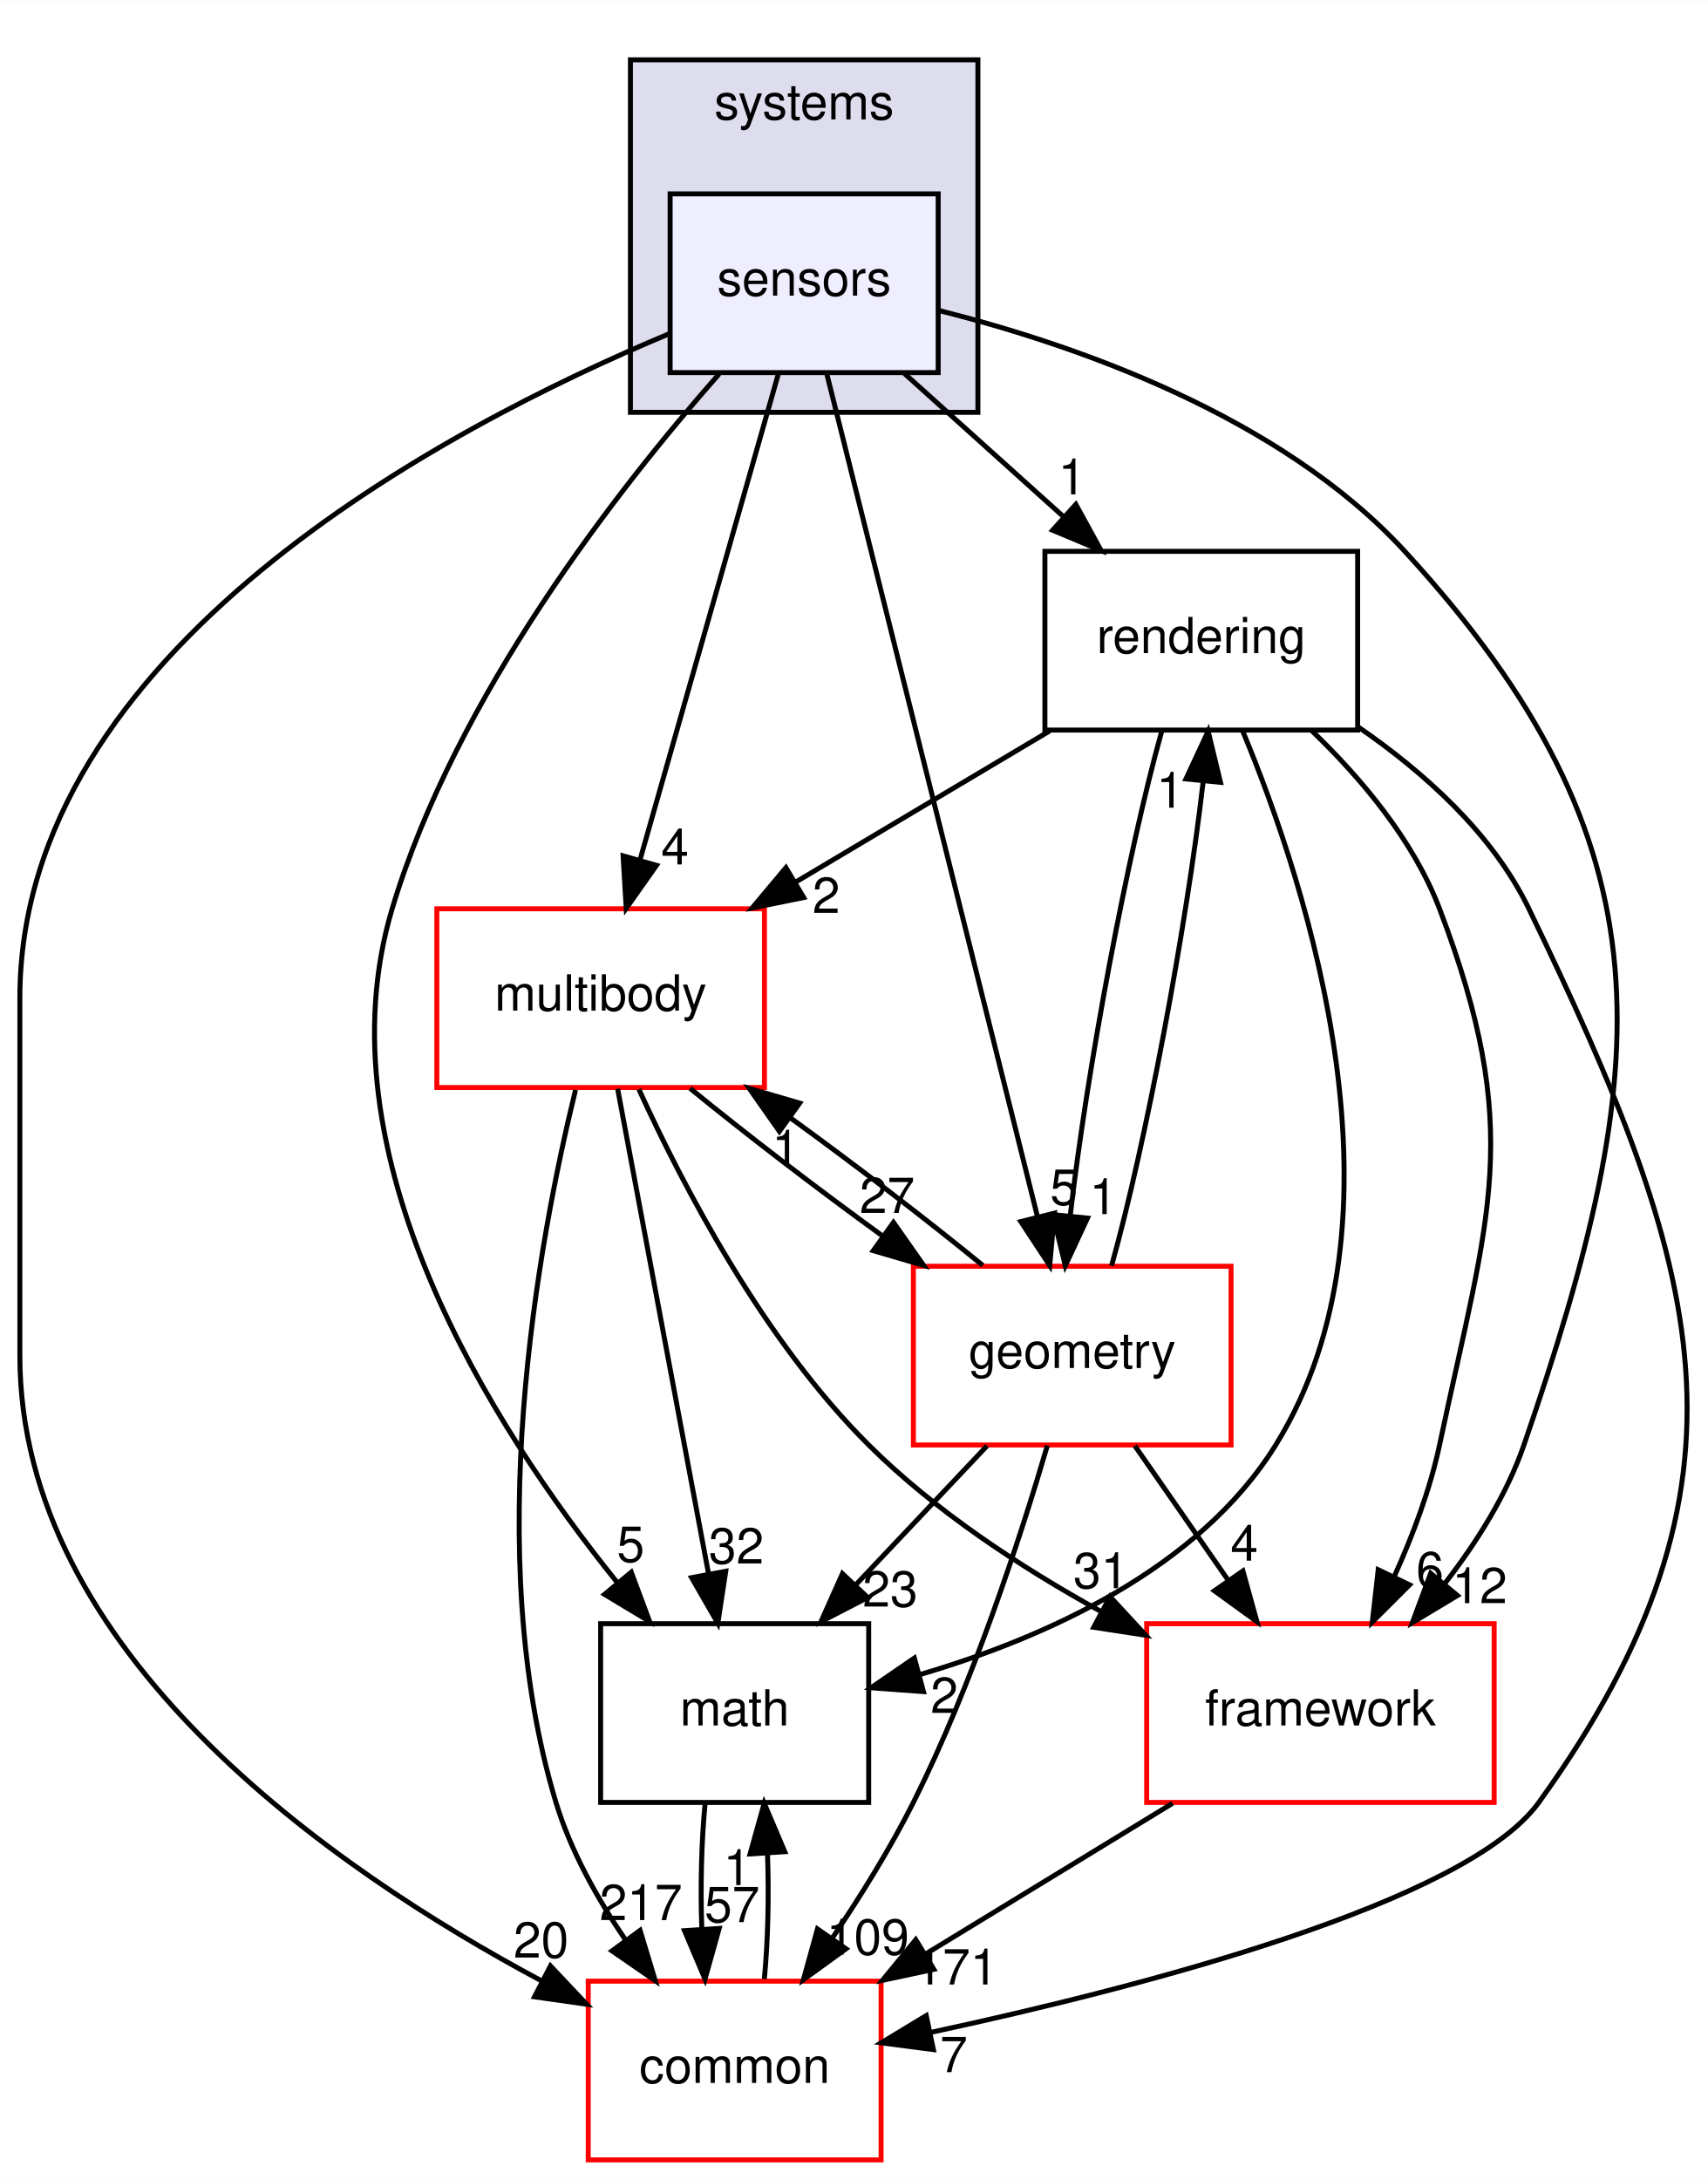
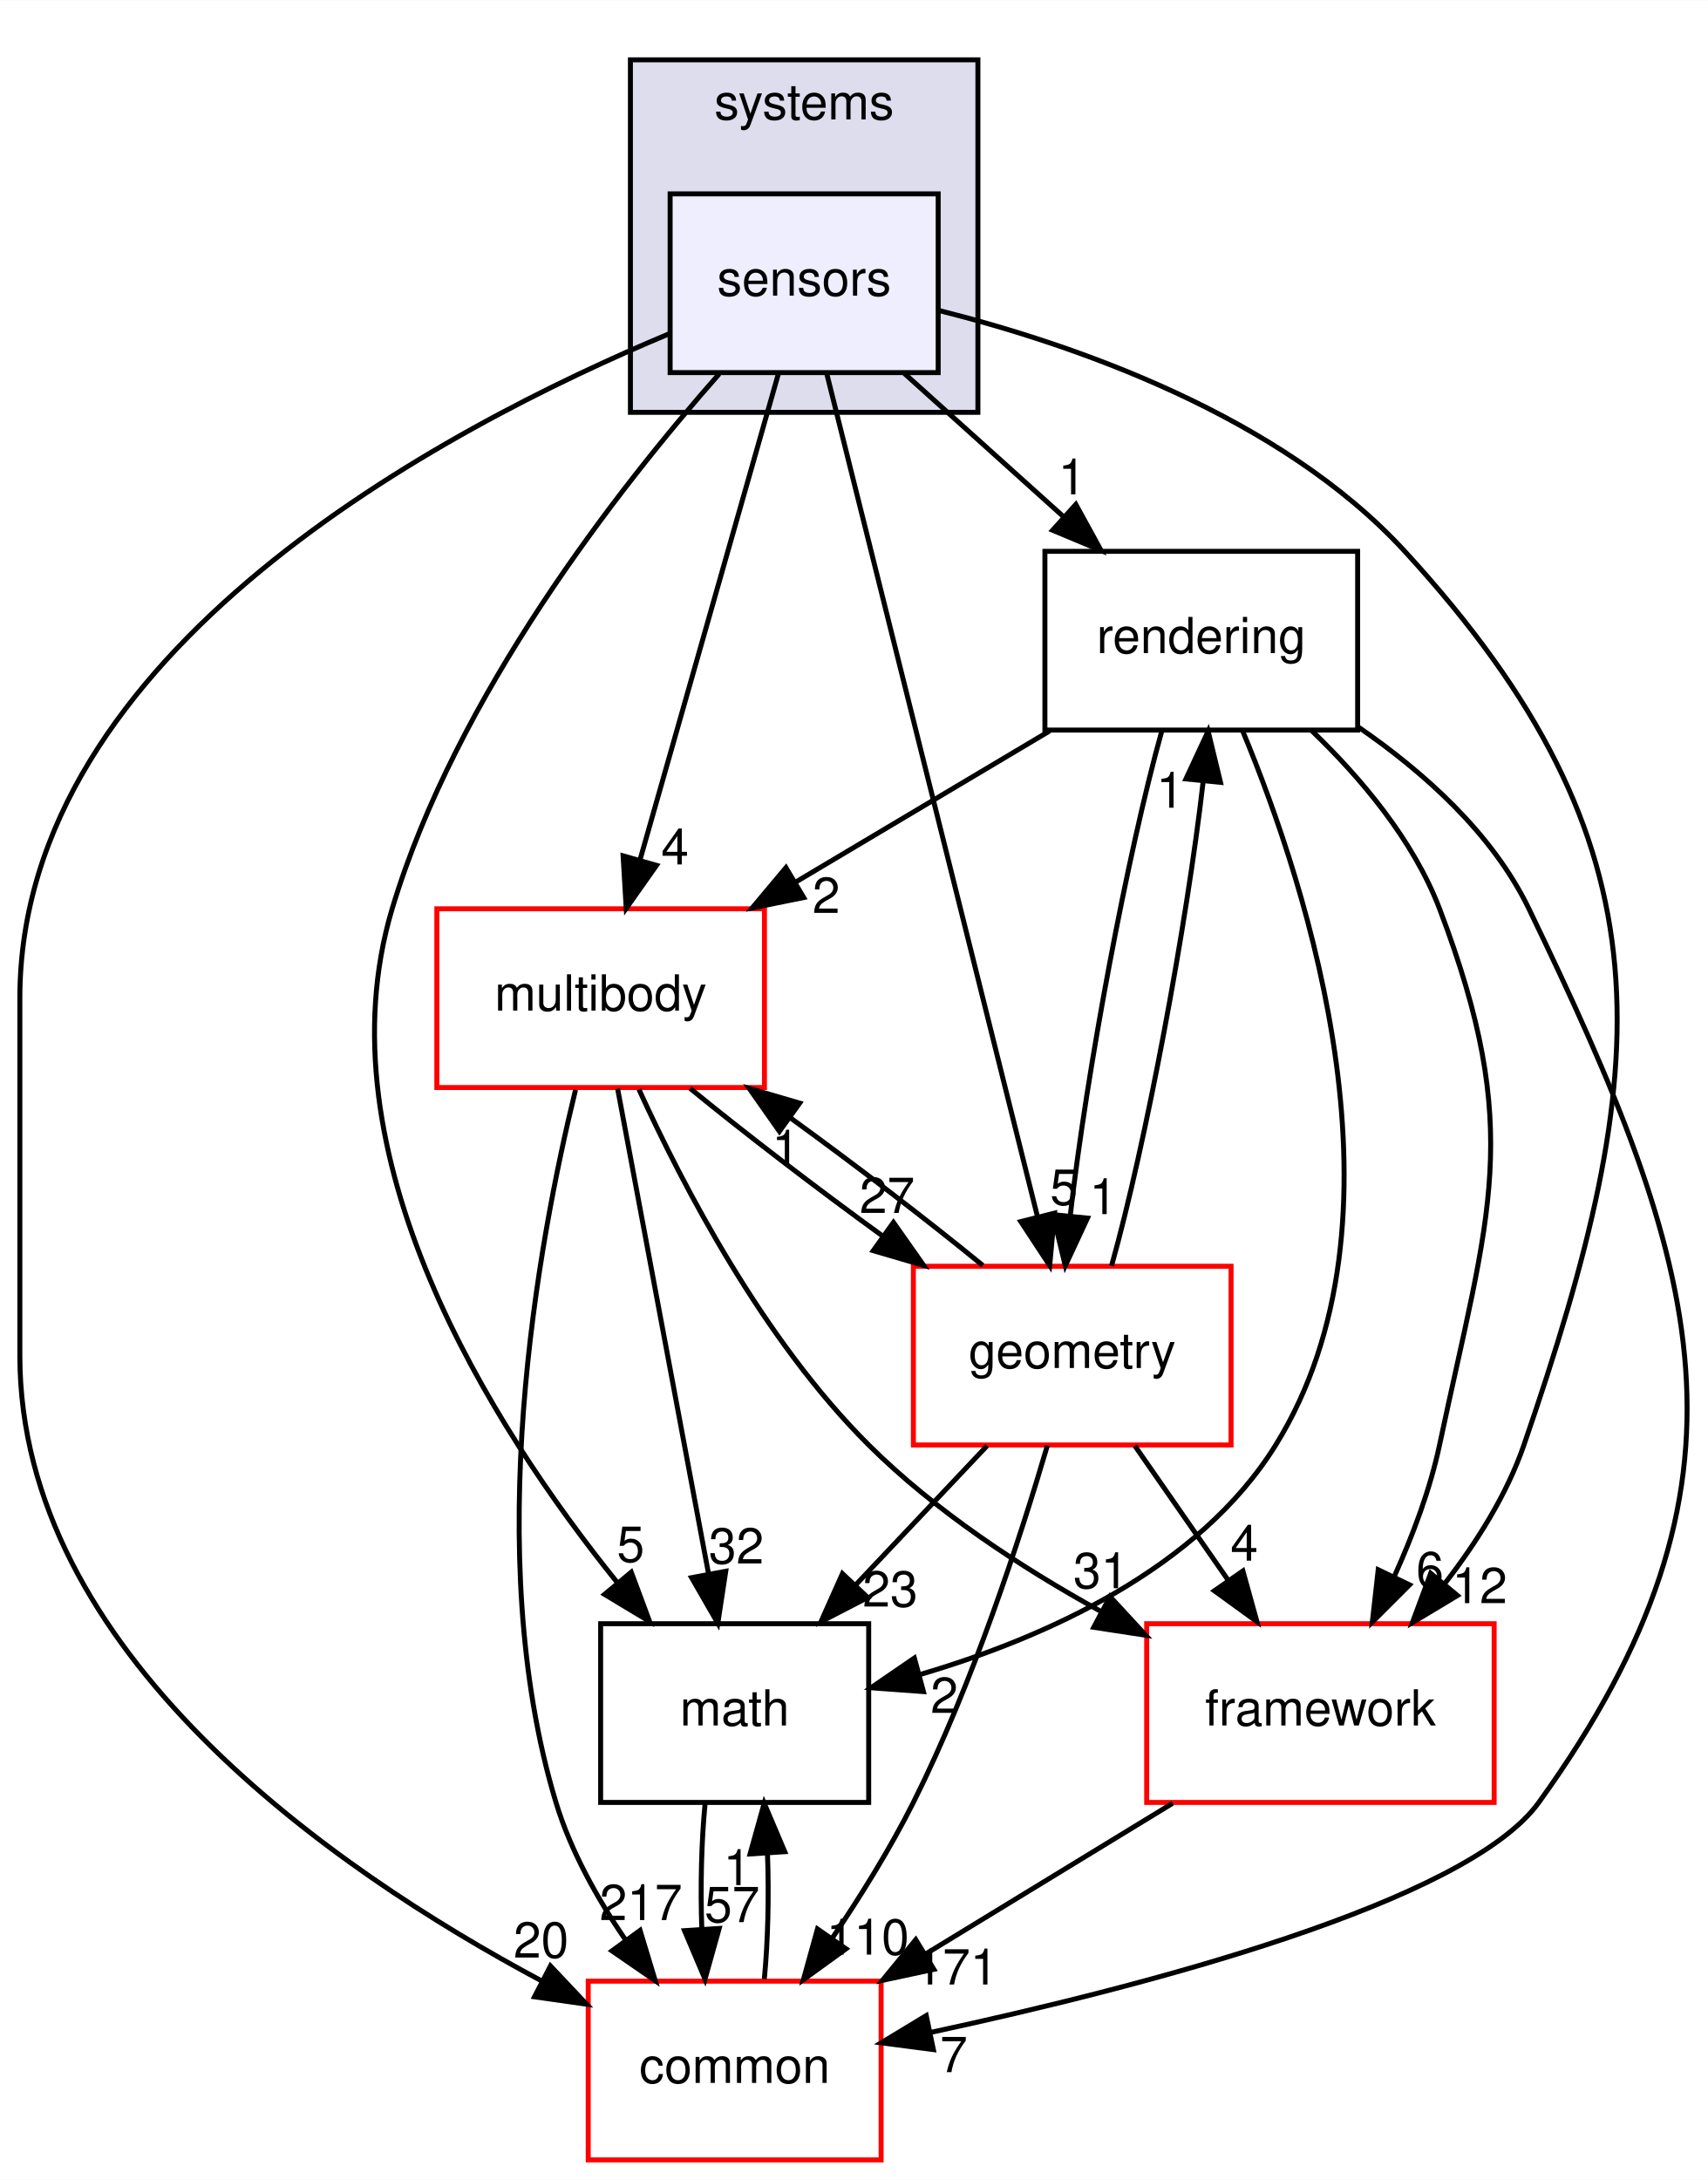
<svg xmlns="http://www.w3.org/2000/svg" xmlns:xlink="http://www.w3.org/1999/xlink" width="344pt" height="439pt" viewBox="0.00 0.00 344.08 439.00">
  <g id="graph0" class="graph" transform="scale(1 1) rotate(0) translate(4 435)">
    <polygon fill="#ffffff" stroke="transparent" points="-4,4 -4,-435 340.079,-435 340.079,4 -4,4" />
    <g id="clust1" class="cluster">
      <g id="a_clust1">
        <a xlink:href="dir_b7a0e33b407baa23d8a077e33033c988.html" target="_top" xlink:title="systems">
          <polygon fill="#ddddee" stroke="#000000" points="123,-352 123,-423 193,-423 193,-352 123,-352" />
          <text text-anchor="middle" x="158" y="-411" font-family="Helvetica,sans-Serif" font-size="10.00" fill="#000000">systems</text>
        </a>
      </g>
    </g>
    <g id="node1" class="node">
      <g id="a_node1">
        <a xlink:href="dir_892460009e18f4b08a77d36884a88a01.html" target="_top" xlink:title="sensors">
          <polygon fill="#eeeeff" stroke="#000000" points="185,-396 131,-396 131,-360 185,-360 185,-396" />
          <text text-anchor="middle" x="158" y="-375.5" font-family="Helvetica,sans-Serif" font-size="10.00" fill="#000000">sensors</text>
        </a>
      </g>
    </g>
    <g id="node2" class="node">
      <g id="a_node2">
        <a xlink:href="dir_69fa97bb6e53092a4b06d6253fe335a2.html" target="_top" xlink:title="rendering">
          <polygon fill="none" stroke="#000000" points="269.5,-324 206.5,-324 206.5,-288 269.5,-288 269.5,-324" />
          <text text-anchor="middle" x="238" y="-303.5" font-family="Helvetica,sans-Serif" font-size="10.00" fill="#000000">rendering</text>
        </a>
      </g>
    </g>
    <g id="edge18" class="edge">
      <path fill="none" stroke="#000000" d="M178.187,-359.831C187.851,-351.134 199.58,-340.578 210.082,-331.127" />
      <polygon fill="#000000" stroke="#000000" points="212.727,-333.454 217.819,-324.163 208.045,-328.251 212.727,-333.454" />
      <g id="a_edge18-headlabel">
        <a xlink:href="dir_000086_000085.html" target="_top" xlink:title="1">
          <text text-anchor="middle" x="211.955" y="-335.469" font-family="Helvetica,sans-Serif" font-size="10.00" fill="#000000">1</text>
        </a>
      </g>
    </g>
    <g id="node3" class="node">
      <g id="a_node3">
        <a xlink:href="dir_39b8b3c6654246a9c12332c930bc7d3f.html" target="_top" xlink:title="multibody">
          <polygon fill="#ffffff" stroke="#ff0000" points="150,-252 84,-252 84,-216 150,-216 150,-252" />
          <text text-anchor="middle" x="117" y="-231.5" font-family="Helvetica,sans-Serif" font-size="10.00" fill="#000000">multibody</text>
        </a>
      </g>
    </g>
    <g id="edge19" class="edge">
      <path fill="none" stroke="#000000" d="M152.807,-359.762C145.783,-335.093 133.189,-290.86 124.965,-261.973" />
      <polygon fill="#000000" stroke="#000000" points="128.255,-260.749 122.15,-252.09 121.523,-262.666 128.255,-260.749" />
      <g id="a_edge19-headlabel">
        <a xlink:href="dir_000086_000048.html" target="_top" xlink:title="4">
          <text text-anchor="middle" x="131.97" y="-260.929" font-family="Helvetica,sans-Serif" font-size="10.00" fill="#000000">4</text>
        </a>
      </g>
    </g>
    <g id="node4" class="node">
      <g id="a_node4">
        <a xlink:href="dir_fc0178d6978c9fa2cad6ef3e048a60a7.html" target="_top" xlink:title="math">
          <polygon fill="none" stroke="#000000" points="171,-108 117,-108 117,-72 171,-72 171,-108" />
          <text text-anchor="middle" x="144" y="-87.5" font-family="Helvetica,sans-Serif" font-size="10.00" fill="#000000">math</text>
        </a>
      </g>
    </g>
    <g id="edge20" class="edge">
      <path fill="none" stroke="#000000" d="M140.879,-359.743C120.574,-336.712 87.862,-294.906 75,-252 60.173,-202.54 94.949,-147.824 120.327,-116.319" />
      <polygon fill="#000000" stroke="#000000" points="123.166,-118.378 126.863,-108.449 117.782,-113.906 123.166,-118.378" />
      <g id="a_edge20-headlabel">
        <a xlink:href="dir_000086_000007.html" target="_top" xlink:title="5">
          <text text-anchor="middle" x="123.054" y="-120.458" font-family="Helvetica,sans-Serif" font-size="10.00" fill="#000000">5</text>
        </a>
      </g>
    </g>
    <g id="node5" class="node">
      <g id="a_node5">
        <a xlink:href="dir_2186f45272e5c29e3ac18ec762ab7501.html" target="_top" xlink:title="framework">
          <polygon fill="#ffffff" stroke="#ff0000" points="297,-108 227,-108 227,-72 297,-72 297,-108" />
          <text text-anchor="middle" x="262" y="-87.5" font-family="Helvetica,sans-Serif" font-size="10.00" fill="#000000">framework</text>
        </a>
      </g>
    </g>
    <g id="edge21" class="edge">
      <path fill="none" stroke="#000000" d="M185.021,-372.546C212.297,-365.697 253.877,-351.369 279,-324 333.576,-264.542 329.278,-220.31 303,-144 299.551,-133.983 293.459,-124.335 287.01,-116.035" />
      <polygon fill="#000000" stroke="#000000" points="289.604,-113.681 280.525,-108.22 284.217,-118.151 289.604,-113.681" />
      <g id="a_edge21-headlabel">
        <a xlink:href="dir_000086_000078.html" target="_top" xlink:title="12">
          <text text-anchor="middle" x="294.085" y="-112.134" font-family="Helvetica,sans-Serif" font-size="10.00" fill="#000000">12</text>
        </a>
      </g>
    </g>
    <g id="node6" class="node">
      <g id="a_node6">
        <a xlink:href="dir_a36da230f0956f48b11c85f7d599788f.html" target="_top" xlink:title="common">
          <polygon fill="#ffffff" stroke="#ff0000" points="173.5,-36 114.5,-36 114.5,0 173.5,0 173.5,-36" />
          <text text-anchor="middle" x="144" y="-15.5" font-family="Helvetica,sans-Serif" font-size="10.00" fill="#000000">common</text>
        </a>
      </g>
    </g>
    <g id="edge22" class="edge">
      <path fill="none" stroke="#000000" d="M130.839,-367.837C85.664,-348.966 0,-303.959 0,-234 0,-234 0,-234 0,-162 0,-102.381 62.479,-58.825 105.128,-36.038" />
      <polygon fill="#000000" stroke="#000000" points="106.892,-39.066 114.163,-31.359 103.674,-32.849 106.892,-39.066" />
      <g id="a_edge22-headlabel">
        <a xlink:href="dir_000086_000006.html" target="_top" xlink:title="20">
          <text text-anchor="middle" x="105.006" y="-40.74" font-family="Helvetica,sans-Serif" font-size="10.00" fill="#000000">20</text>
        </a>
      </g>
    </g>
    <g id="node7" class="node">
      <g id="a_node7">
        <a xlink:href="dir_d739e095b49d8b72164589d00310017d.html" target="_top" xlink:title="geometry">
          <polygon fill="#ffffff" stroke="#ff0000" points="244,-180 180,-180 180,-144 244,-144 244,-180" />
          <text text-anchor="middle" x="212" y="-159.5" font-family="Helvetica,sans-Serif" font-size="10.00" fill="#000000">geometry</text>
        </a>
      </g>
    </g>
    <g id="edge23" class="edge">
      <path fill="none" stroke="#000000" d="M162.511,-359.955C171.921,-322.314 193.703,-235.187 204.969,-190.125" />
      <polygon fill="#000000" stroke="#000000" points="208.434,-190.695 207.464,-180.145 201.643,-188.998 208.434,-190.695" />
      <g id="a_edge23-headlabel">
        <a xlink:href="dir_000086_000033.html" target="_top" xlink:title="5">
          <text text-anchor="middle" x="210.317" y="-192.371" font-family="Helvetica,sans-Serif" font-size="10.00" fill="#000000">5</text>
        </a>
      </g>
    </g>
    <g id="edge1" class="edge">
      <path fill="none" stroke="#000000" d="M207.467,-287.831C191.99,-278.622 173.013,-267.33 156.444,-257.471" />
      <polygon fill="#000000" stroke="#000000" points="157.907,-254.269 147.524,-252.163 154.328,-260.284 157.907,-254.269" />
      <g id="a_edge1-headlabel">
        <a xlink:href="dir_000085_000048.html" target="_top" xlink:title="2">
          <text text-anchor="middle" x="162.448" y="-251.167" font-family="Helvetica,sans-Serif" font-size="10.00" fill="#000000">2</text>
        </a>
      </g>
    </g>
    <g id="edge2" class="edge">
      <path fill="none" stroke="#000000" d="M246.329,-287.84C259.558,-256.042 281.149,-189.359 253,-144 237.438,-118.924 206.386,-105.134 181.392,-97.78" />
      <polygon fill="#000000" stroke="#000000" points="182.029,-94.327 171.462,-95.095 180.202,-101.084 182.029,-94.327" />
      <g id="a_edge2-headlabel">
        <a xlink:href="dir_000085_000007.html" target="_top" xlink:title="2">
          <text text-anchor="middle" x="186.24" y="-90.025" font-family="Helvetica,sans-Serif" font-size="10.00" fill="#000000">2</text>
        </a>
      </g>
    </g>
    <g id="edge3" class="edge">
      <path fill="none" stroke="#000000" d="M260.221,-287.903C270.131,-278.389 280.74,-265.835 286,-252 303.058,-207.133 295.964,-190.954 286,-144 284.102,-135.056 280.616,-125.794 276.879,-117.52" />
      <polygon fill="#000000" stroke="#000000" points="279.95,-115.829 272.456,-108.34 273.643,-118.868 279.95,-115.829" />
      <g id="a_edge3-headlabel">
        <a xlink:href="dir_000085_000078.html" target="_top" xlink:title="6">
          <text text-anchor="middle" x="284.067" y="-115.335" font-family="Helvetica,sans-Serif" font-size="10.00" fill="#000000">6</text>
        </a>
      </g>
    </g>
    <g id="edge4" class="edge">
      <path fill="none" stroke="#000000" d="M269.624,-288.619C282.777,-279.572 296.667,-267.201 304,-252 338.762,-179.942 352.78,-136.903 306,-72 291.477,-51.85 226.558,-34.943 183.44,-25.666" />
      <polygon fill="#000000" stroke="#000000" points="184.033,-22.214 173.527,-23.584 182.594,-29.065 184.033,-22.214" />
      <g id="a_edge4-headlabel">
        <a xlink:href="dir_000085_000006.html" target="_top" xlink:title="7">
          <text text-anchor="middle" x="188.134" y="-17.674" font-family="Helvetica,sans-Serif" font-size="10.00" fill="#000000">7</text>
        </a>
      </g>
    </g>
    <g id="edge5" class="edge">
      <path fill="none" stroke="#000000" d="M230.034,-287.762C223.139,-263.201 214.929,-219.247 211.622,-190.354" />
      <polygon fill="#000000" stroke="#000000" points="215.074,-189.697 210.608,-180.09 208.108,-190.385 215.074,-189.697" />
      <g id="a_edge5-headlabel">
        <a xlink:href="dir_000085_000033.html" target="_top" xlink:title="1">
          <text text-anchor="middle" x="218.253" y="-190.495" font-family="Helvetica,sans-Serif" font-size="10.00" fill="#000000">1</text>
        </a>
      </g>
    </g>
    <g id="edge6" class="edge">
      <path fill="none" stroke="#000000" d="M120.42,-215.762C125.045,-191.093 133.339,-146.86 138.755,-117.973" />
      <polygon fill="#000000" stroke="#000000" points="142.205,-118.563 140.608,-108.09 135.325,-117.273 142.205,-118.563" />
      <g id="a_edge6-headlabel">
        <a xlink:href="dir_000048_000007.html" target="_top" xlink:title="32">
          <text text-anchor="middle" x="144.334" y="-120.12" font-family="Helvetica,sans-Serif" font-size="10.00" fill="#000000">32</text>
        </a>
      </g>
    </g>
    <g id="edge7" class="edge">
      <path fill="none" stroke="#000000" d="M124.703,-215.651C133.614,-196.087 149.818,-165.079 171,-144 184.389,-130.676 201.702,-119.344 217.628,-110.553" />
      <polygon fill="#000000" stroke="#000000" points="219.618,-113.459 226.805,-105.675 216.332,-107.278 219.618,-113.459" />
      <g id="a_edge7-headlabel">
        <a xlink:href="dir_000048_000078.html" target="_top" xlink:title="31">
          <text text-anchor="middle" x="217.776" y="-115.154" font-family="Helvetica,sans-Serif" font-size="10.00" fill="#000000">31</text>
        </a>
      </g>
    </g>
    <g id="edge8" class="edge">
      <path fill="none" stroke="#000000" d="M111.944,-215.535C104.448,-184.942 92.817,-122.145 108,-72 110.956,-62.236 116.325,-52.623 122.03,-44.276" />
      <polygon fill="#000000" stroke="#000000" points="124.941,-46.224 128.01,-36.083 119.287,-42.097 124.941,-46.224" />
      <g id="a_edge8-headlabel">
        <a xlink:href="dir_000048_000006.html" target="_top" xlink:title="217">
          <text text-anchor="middle" x="125.116" y="-48.301" font-family="Helvetica,sans-Serif" font-size="10.00" fill="#000000">217</text>
        </a>
      </g>
    </g>
    <g id="edge9" class="edge">
      <path fill="none" stroke="#000000" d="M135.02,-215.831C146.065,-206.793 160.487,-195.748 173.901,-186.02" />
      <polygon fill="#000000" stroke="#000000" points="175.989,-188.829 182.083,-180.163 171.915,-183.137 175.989,-188.829" />
      <g id="a_edge9-headlabel">
        <a xlink:href="dir_000048_000033.html" target="_top" xlink:title="27">
          <text text-anchor="middle" x="174.719" y="-190.73" font-family="Helvetica,sans-Serif" font-size="10.00" fill="#000000">27</text>
        </a>
      </g>
    </g>
    <g id="edge10" class="edge">
      <path fill="none" stroke="#000000" d="M138.048,-71.831C137.297,-64.131 137.076,-54.974 137.385,-46.417" />
      <polygon fill="#000000" stroke="#000000" points="140.879,-46.616 138.024,-36.413 133.893,-46.17 140.879,-46.616" />
      <g id="a_edge10-headlabel">
        <a xlink:href="dir_000007_000006.html" target="_top" xlink:title="57">
          <text text-anchor="middle" x="143.484" y="-47.884" font-family="Helvetica,sans-Serif" font-size="10.00" fill="#000000">57</text>
        </a>
      </g>
    </g>
    <g id="edge11" class="edge">
      <path fill="none" stroke="#000000" d="M232.224,-71.831C217.131,-62.622 198.624,-51.33 182.466,-41.471" />
      <polygon fill="#000000" stroke="#000000" points="184.126,-38.384 173.767,-36.163 180.48,-44.359 184.126,-38.384" />
      <g id="a_edge11-headlabel">
        <a xlink:href="dir_000078_000006.html" target="_top" xlink:title="171">
          <text text-anchor="middle" x="188.674" y="-35.332" font-family="Helvetica,sans-Serif" font-size="10.00" fill="#000000">171</text>
        </a>
      </g>
    </g>
    <g id="edge12" class="edge">
      <path fill="none" stroke="#000000" d="M149.976,-36.413C150.707,-44.059 150.92,-53.108 150.615,-61.573" />
      <polygon fill="#000000" stroke="#000000" points="147.105,-61.626 149.952,-71.831 154.09,-62.078 147.105,-61.626" />
      <g id="a_edge12-headlabel">
        <a xlink:href="dir_000006_000007.html" target="_top" xlink:title="1">
          <text text-anchor="middle" x="144.503" y="-55.356" font-family="Helvetica,sans-Serif" font-size="10.00" fill="#000000">1</text>
        </a>
      </g>
    </g>
    <g id="edge13" class="edge">
      <path fill="none" stroke="#000000" d="M219.924,-180.09C226.814,-204.573 235.032,-248.517 238.358,-277.471" />
      <polygon fill="#000000" stroke="#000000" points="234.909,-278.157 239.38,-287.762 241.875,-277.465 234.909,-278.157" />
      <g id="a_edge13-headlabel">
        <a xlink:href="dir_000033_000085.html" target="_top" xlink:title="1">
          <text text-anchor="middle" x="231.728" y="-272.361" font-family="Helvetica,sans-Serif" font-size="10.00" fill="#000000">1</text>
        </a>
      </g>
    </g>
    <g id="edge14" class="edge">
      <path fill="none" stroke="#000000" d="M193.987,-180.163C182.943,-189.201 168.522,-200.246 155.108,-209.974" />
      <polygon fill="#000000" stroke="#000000" points="153.019,-207.165 146.925,-215.831 157.094,-212.857 153.019,-207.165" />
      <g id="a_edge14-headlabel">
        <a xlink:href="dir_000033_000048.html" target="_top" xlink:title="1">
          <text text-anchor="middle" x="154.289" y="-200.264" font-family="Helvetica,sans-Serif" font-size="10.00" fill="#000000">1</text>
        </a>
      </g>
    </g>
    <g id="edge15" class="edge">
      <path fill="none" stroke="#000000" d="M194.841,-143.831C186.849,-135.369 177.196,-125.149 168.458,-115.897" />
      <polygon fill="#000000" stroke="#000000" points="170.801,-113.28 161.39,-108.413 165.712,-118.087 170.801,-113.28" />
      <g id="a_edge15-headlabel">
        <a xlink:href="dir_000033_000007.html" target="_top" xlink:title="23">
          <text text-anchor="middle" x="175.333" y="-111.444" font-family="Helvetica,sans-Serif" font-size="10.00" fill="#000000">23</text>
        </a>
      </g>
    </g>
    <g id="edge16" class="edge">
      <path fill="none" stroke="#000000" d="M224.617,-143.831C230.317,-135.623 237.166,-125.761 243.436,-116.732" />
      <polygon fill="#000000" stroke="#000000" points="246.384,-118.623 249.213,-108.413 240.634,-114.631 246.384,-118.623" />
      <g id="a_edge16-headlabel">
        <a xlink:href="dir_000033_000078.html" target="_top" xlink:title="4">
          <text text-anchor="middle" x="246.666" y="-120.695" font-family="Helvetica,sans-Serif" font-size="10.00" fill="#000000">4</text>
        </a>
      </g>
    </g>
    <g id="edge17" class="edge">
      <path fill="none" stroke="#000000" d="M206.995,-143.877C201.539,-125.311 191.968,-95.867 180,-72 175.352,-62.731 169.393,-53.147 163.667,-44.673" />
      <polygon fill="#000000" stroke="#000000" points="166.43,-42.517 157.848,-36.304 160.683,-46.512 166.43,-42.517" />
      <g id="a_edge17-headlabel">
-         <a xlink:href="dir_000033_000006.html" target="_top" xlink:title="109">
-           <text text-anchor="middle" x="170.813" y="-41.347" font-family="Helvetica,sans-Serif" font-size="10.00" fill="#000000">109</text>
+         <a xlink:href="dir_000033_000006.html" target="_top" xlink:title="110">
+           <text text-anchor="middle" x="170.813" y="-41.347" font-family="Helvetica,sans-Serif" font-size="10.00" fill="#000000">110</text>
        </a>
      </g>
    </g>
  </g>
</svg>
